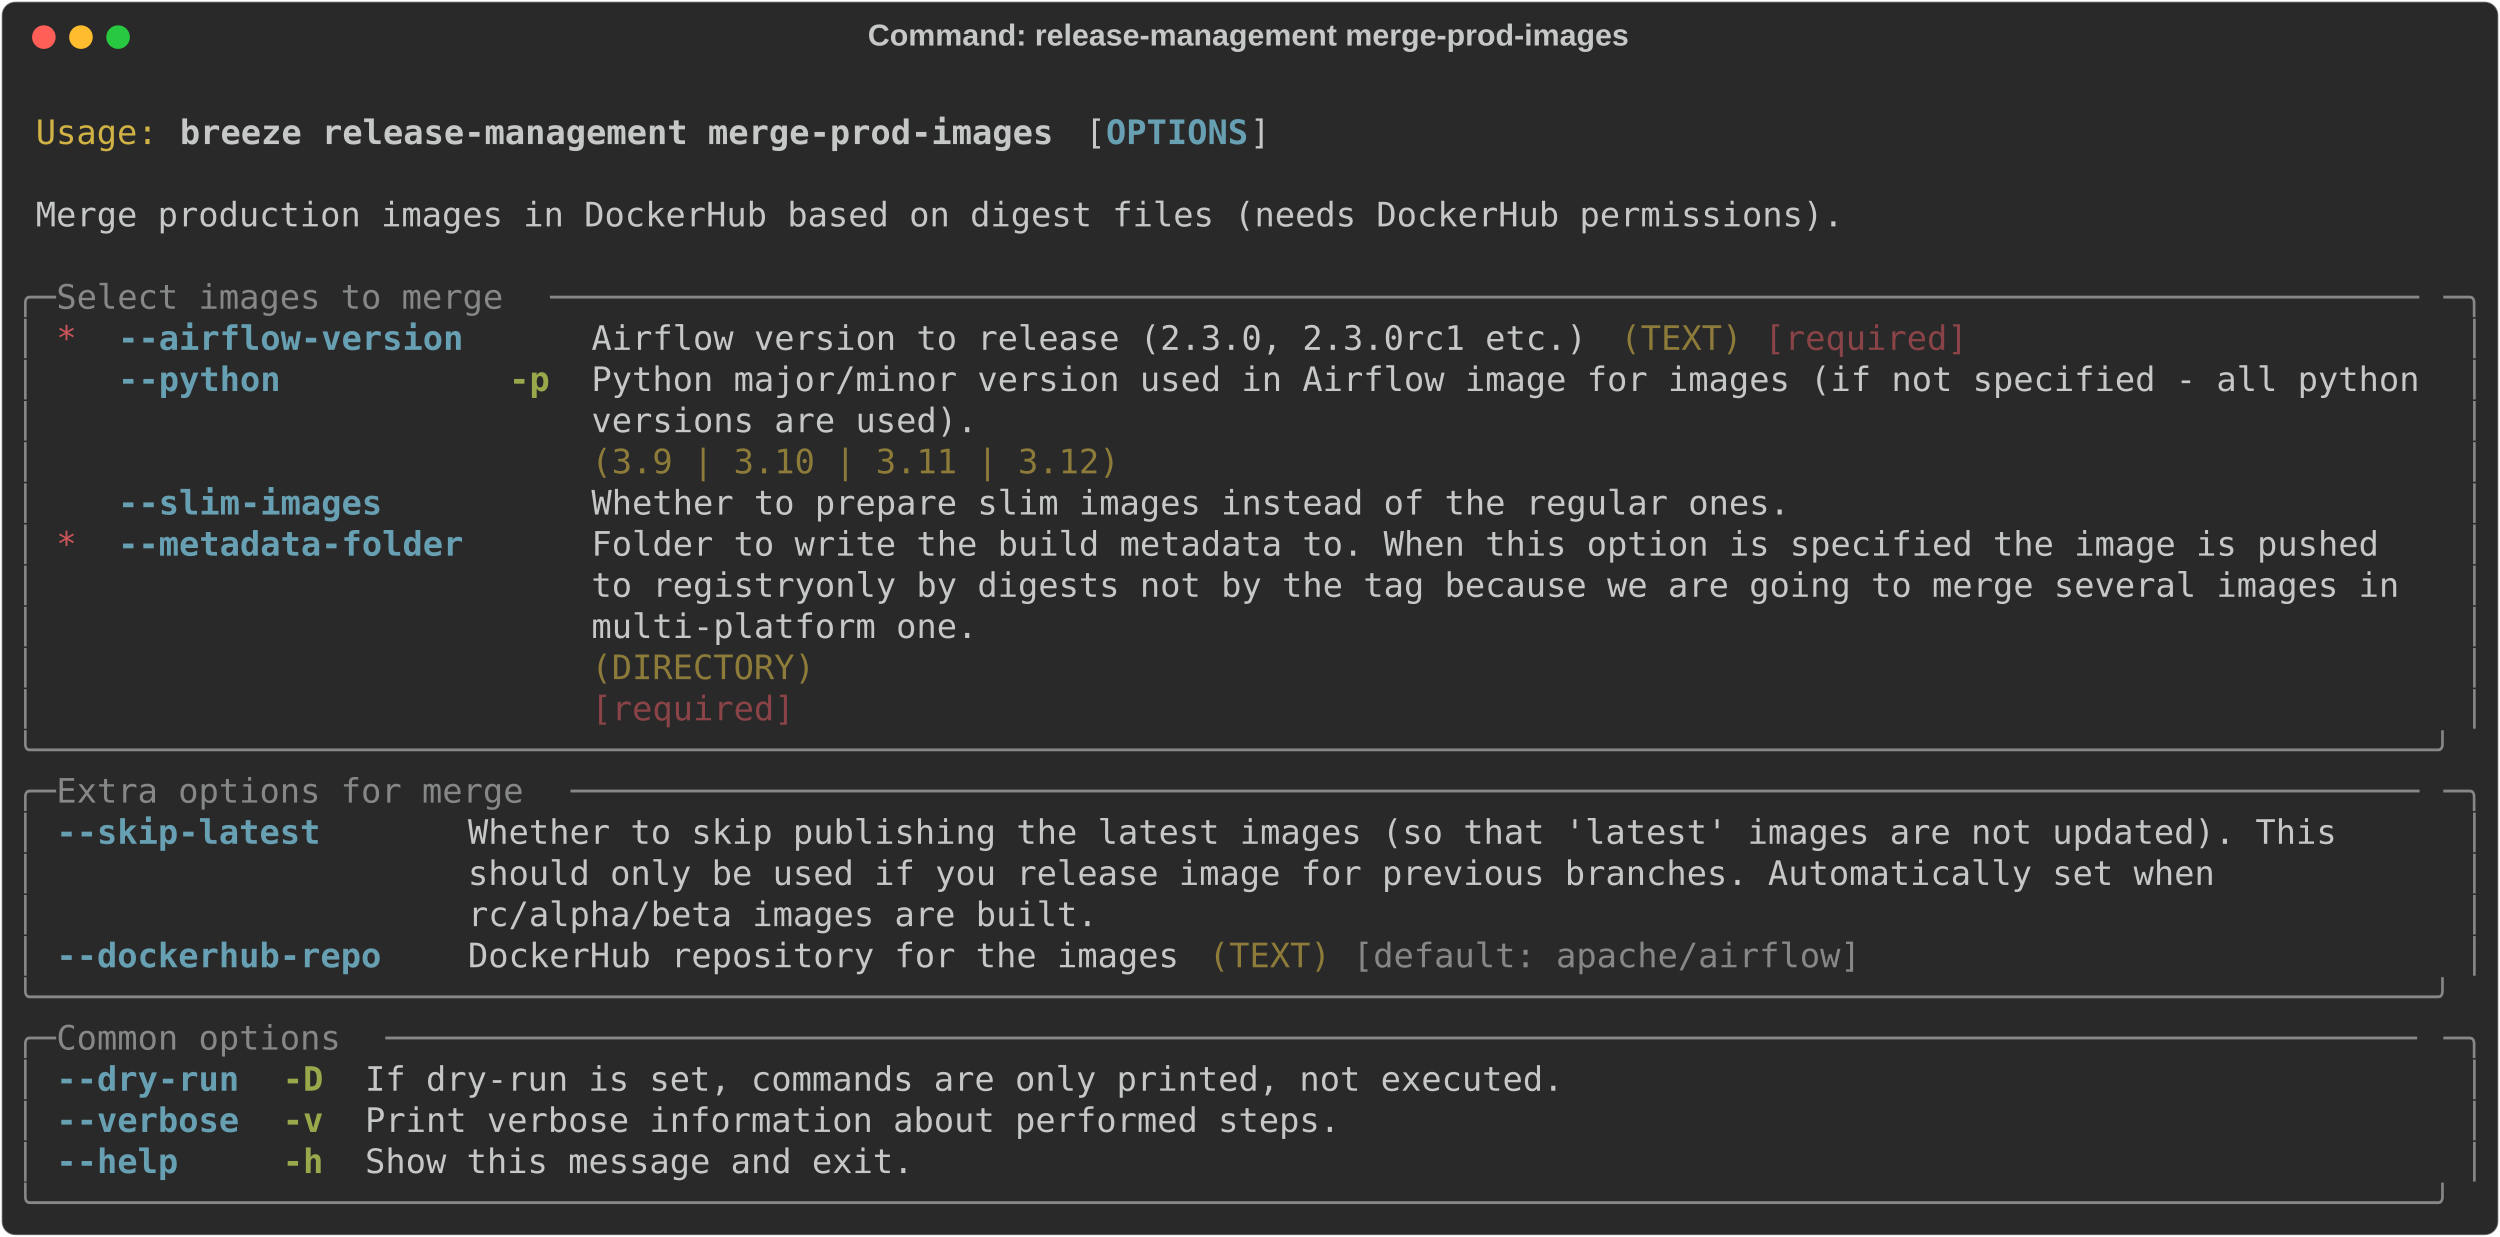
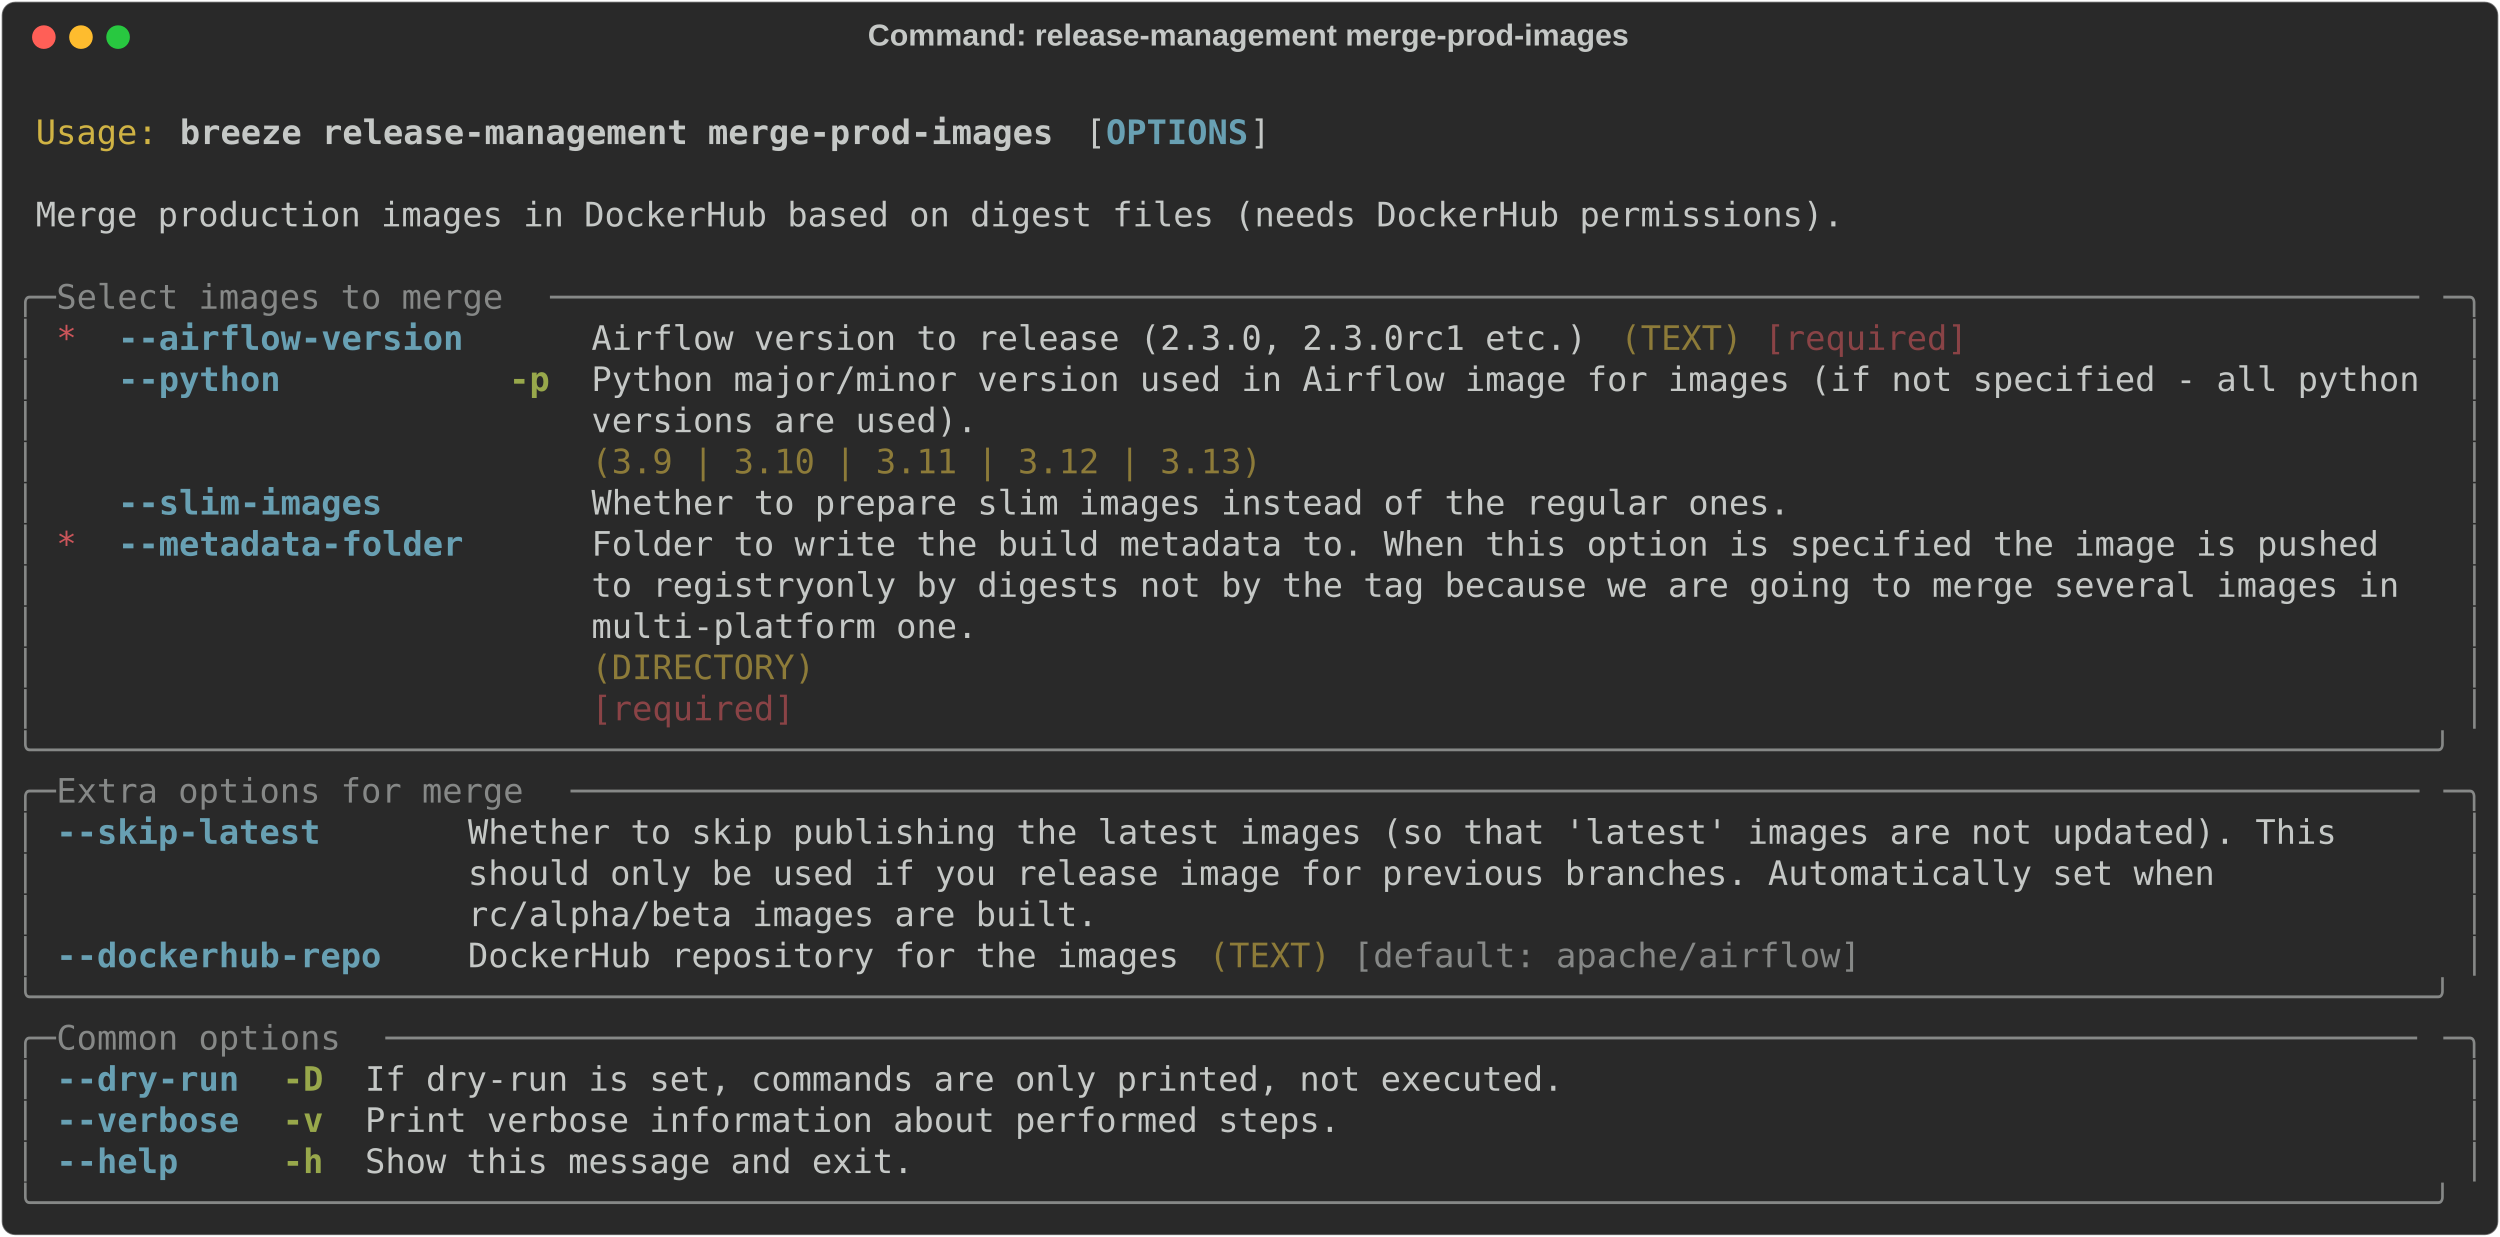
<svg xmlns="http://www.w3.org/2000/svg" class="rich-terminal" viewBox="0 0 1482 733.2">
  <style>

    @font-face {
        font-family: "Fira Code";
        src: local("FiraCode-Regular"),
                url("https://cdnjs.cloudflare.com/ajax/libs/firacode/6.2.0/woff2/FiraCode-Regular.woff2") format("woff2"),
                url("https://cdnjs.cloudflare.com/ajax/libs/firacode/6.2.0/woff/FiraCode-Regular.woff") format("woff");
        font-style: normal;
        font-weight: 400;
    }
    @font-face {
        font-family: "Fira Code";
        src: local("FiraCode-Bold"),
                url("https://cdnjs.cloudflare.com/ajax/libs/firacode/6.2.0/woff2/FiraCode-Bold.woff2") format("woff2"),
                url("https://cdnjs.cloudflare.com/ajax/libs/firacode/6.2.0/woff/FiraCode-Bold.woff") format("woff");
        font-style: bold;
        font-weight: 700;
    }

    .breeze-release-management-merge-prod-images-matrix {
        font-family: Fira Code, monospace;
        font-size: 20px;
        line-height: 24.4px;
        font-variant-east-asian: full-width;
    }

    .breeze-release-management-merge-prod-images-title {
        font-size: 18px;
        font-weight: bold;
        font-family: arial;
    }

    .breeze-release-management-merge-prod-images-r1 { fill: #c5c8c6 }
.breeze-release-management-merge-prod-images-r2 { fill: #d0b344 }
.breeze-release-management-merge-prod-images-r3 { fill: #c5c8c6;font-weight: bold }
.breeze-release-management-merge-prod-images-r4 { fill: #68a0b3;font-weight: bold }
.breeze-release-management-merge-prod-images-r5 { fill: #868887 }
.breeze-release-management-merge-prod-images-r6 { fill: #cc555a }
.breeze-release-management-merge-prod-images-r7 { fill: #8d7b39 }
.breeze-release-management-merge-prod-images-r8 { fill: #8a4346 }
.breeze-release-management-merge-prod-images-r9 { fill: #98a84b;font-weight: bold }
    </style>
  <defs>
    <clipPath id="breeze-release-management-merge-prod-images-clip-terminal">
      <rect x="0" y="0" width="1463.0" height="682.2" />
    </clipPath>
    <clipPath id="breeze-release-management-merge-prod-images-line-0">
      <rect x="0" y="1.5" width="1464" height="24.65" />
    </clipPath>
    <clipPath id="breeze-release-management-merge-prod-images-line-1">
      <rect x="0" y="25.9" width="1464" height="24.65" />
    </clipPath>
    <clipPath id="breeze-release-management-merge-prod-images-line-2">
      <rect x="0" y="50.3" width="1464" height="24.65" />
    </clipPath>
    <clipPath id="breeze-release-management-merge-prod-images-line-3">
      <rect x="0" y="74.7" width="1464" height="24.65" />
    </clipPath>
    <clipPath id="breeze-release-management-merge-prod-images-line-4">
      <rect x="0" y="99.1" width="1464" height="24.65" />
    </clipPath>
    <clipPath id="breeze-release-management-merge-prod-images-line-5">
      <rect x="0" y="123.5" width="1464" height="24.65" />
    </clipPath>
    <clipPath id="breeze-release-management-merge-prod-images-line-6">
      <rect x="0" y="147.9" width="1464" height="24.65" />
    </clipPath>
    <clipPath id="breeze-release-management-merge-prod-images-line-7">
      <rect x="0" y="172.3" width="1464" height="24.65" />
    </clipPath>
    <clipPath id="breeze-release-management-merge-prod-images-line-8">
      <rect x="0" y="196.7" width="1464" height="24.65" />
    </clipPath>
    <clipPath id="breeze-release-management-merge-prod-images-line-9">
      <rect x="0" y="221.1" width="1464" height="24.65" />
    </clipPath>
    <clipPath id="breeze-release-management-merge-prod-images-line-10">
      <rect x="0" y="245.5" width="1464" height="24.65" />
    </clipPath>
    <clipPath id="breeze-release-management-merge-prod-images-line-11">
      <rect x="0" y="269.9" width="1464" height="24.65" />
    </clipPath>
    <clipPath id="breeze-release-management-merge-prod-images-line-12">
      <rect x="0" y="294.3" width="1464" height="24.65" />
    </clipPath>
    <clipPath id="breeze-release-management-merge-prod-images-line-13">
      <rect x="0" y="318.7" width="1464" height="24.65" />
    </clipPath>
    <clipPath id="breeze-release-management-merge-prod-images-line-14">
      <rect x="0" y="343.1" width="1464" height="24.65" />
    </clipPath>
    <clipPath id="breeze-release-management-merge-prod-images-line-15">
      <rect x="0" y="367.5" width="1464" height="24.65" />
    </clipPath>
    <clipPath id="breeze-release-management-merge-prod-images-line-16">
      <rect x="0" y="391.9" width="1464" height="24.65" />
    </clipPath>
    <clipPath id="breeze-release-management-merge-prod-images-line-17">
      <rect x="0" y="416.3" width="1464" height="24.65" />
    </clipPath>
    <clipPath id="breeze-release-management-merge-prod-images-line-18">
      <rect x="0" y="440.7" width="1464" height="24.65" />
    </clipPath>
    <clipPath id="breeze-release-management-merge-prod-images-line-19">
      <rect x="0" y="465.1" width="1464" height="24.65" />
    </clipPath>
    <clipPath id="breeze-release-management-merge-prod-images-line-20">
      <rect x="0" y="489.5" width="1464" height="24.65" />
    </clipPath>
    <clipPath id="breeze-release-management-merge-prod-images-line-21">
      <rect x="0" y="513.9" width="1464" height="24.65" />
    </clipPath>
    <clipPath id="breeze-release-management-merge-prod-images-line-22">
      <rect x="0" y="538.3" width="1464" height="24.65" />
    </clipPath>
    <clipPath id="breeze-release-management-merge-prod-images-line-23">
      <rect x="0" y="562.7" width="1464" height="24.65" />
    </clipPath>
    <clipPath id="breeze-release-management-merge-prod-images-line-24">
      <rect x="0" y="587.1" width="1464" height="24.65" />
    </clipPath>
    <clipPath id="breeze-release-management-merge-prod-images-line-25">
      <rect x="0" y="611.5" width="1464" height="24.65" />
    </clipPath>
    <clipPath id="breeze-release-management-merge-prod-images-line-26">
      <rect x="0" y="635.9" width="1464" height="24.65" />
    </clipPath>
  </defs>
  <rect fill="#292929" stroke="rgba(255,255,255,0.35)" stroke-width="1" x="1" y="1" width="1480" height="731.2" rx="8" />
  <text class="breeze-release-management-merge-prod-images-title" fill="#c5c8c6" text-anchor="middle" x="740" y="27">Command: release-management merge-prod-images</text>
  <g transform="translate(26,22)">
    <circle cx="0" cy="0" r="7" fill="#ff5f57" />
    <circle cx="22" cy="0" r="7" fill="#febc2e" />
    <circle cx="44" cy="0" r="7" fill="#28c840" />
  </g>
  <g transform="translate(9, 41)" clip-path="url(#breeze-release-management-merge-prod-images-clip-terminal)">
    <g class="breeze-release-management-merge-prod-images-matrix">
      <text class="breeze-release-management-merge-prod-images-r1" x="1464" y="20" textLength="12.2" clip-path="url(#breeze-release-management-merge-prod-images-line-0)">
</text>
      <text class="breeze-release-management-merge-prod-images-r2" x="12.2" y="44.4" textLength="73.2" clip-path="url(#breeze-release-management-merge-prod-images-line-1)">Usage:</text>
      <text class="breeze-release-management-merge-prod-images-r3" x="97.6" y="44.4" textLength="524.6" clip-path="url(#breeze-release-management-merge-prod-images-line-1)">breeze release-management merge-prod-images</text>
      <text class="breeze-release-management-merge-prod-images-r1" x="634.4" y="44.4" textLength="12.2" clip-path="url(#breeze-release-management-merge-prod-images-line-1)">[</text>
      <text class="breeze-release-management-merge-prod-images-r4" x="646.6" y="44.4" textLength="85.4" clip-path="url(#breeze-release-management-merge-prod-images-line-1)">OPTIONS</text>
      <text class="breeze-release-management-merge-prod-images-r1" x="732" y="44.4" textLength="12.2" clip-path="url(#breeze-release-management-merge-prod-images-line-1)">]</text>
      <text class="breeze-release-management-merge-prod-images-r1" x="1464" y="44.4" textLength="12.2" clip-path="url(#breeze-release-management-merge-prod-images-line-1)">
</text>
      <text class="breeze-release-management-merge-prod-images-r1" x="1464" y="68.8" textLength="12.2" clip-path="url(#breeze-release-management-merge-prod-images-line-2)">
</text>
      <text class="breeze-release-management-merge-prod-images-r1" x="12.2" y="93.2" textLength="1085.8" clip-path="url(#breeze-release-management-merge-prod-images-line-3)">Merge production images in DockerHub based on digest files (needs DockerHub permissions).</text>
      <text class="breeze-release-management-merge-prod-images-r1" x="1464" y="93.2" textLength="12.2" clip-path="url(#breeze-release-management-merge-prod-images-line-3)">
</text>
      <text class="breeze-release-management-merge-prod-images-r1" x="1464" y="117.6" textLength="12.2" clip-path="url(#breeze-release-management-merge-prod-images-line-4)">
</text>
      <text class="breeze-release-management-merge-prod-images-r5" x="0" y="142" textLength="24.4" clip-path="url(#breeze-release-management-merge-prod-images-line-5)">╭─</text>
      <text class="breeze-release-management-merge-prod-images-r5" x="24.4" y="142" textLength="292.8" clip-path="url(#breeze-release-management-merge-prod-images-line-5)"> Select images to merge </text>
      <text class="breeze-release-management-merge-prod-images-r5" x="317.2" y="142" textLength="1122.4" clip-path="url(#breeze-release-management-merge-prod-images-line-5)">────────────────────────────────────────────────────────────────────────────────────────────</text>
      <text class="breeze-release-management-merge-prod-images-r5" x="1439.6" y="142" textLength="24.4" clip-path="url(#breeze-release-management-merge-prod-images-line-5)">─╮</text>
      <text class="breeze-release-management-merge-prod-images-r1" x="1464" y="142" textLength="12.2" clip-path="url(#breeze-release-management-merge-prod-images-line-5)">
</text>
      <text class="breeze-release-management-merge-prod-images-r5" x="0" y="166.4" textLength="12.2" clip-path="url(#breeze-release-management-merge-prod-images-line-6)">│</text>
      <text class="breeze-release-management-merge-prod-images-r6" x="24.4" y="166.4" textLength="12.2" clip-path="url(#breeze-release-management-merge-prod-images-line-6)">*</text>
      <text class="breeze-release-management-merge-prod-images-r4" x="61" y="166.4" textLength="207.4" clip-path="url(#breeze-release-management-merge-prod-images-line-6)">--airflow-version</text>
      <text class="breeze-release-management-merge-prod-images-r1" x="341.6" y="166.4" textLength="597.8" clip-path="url(#breeze-release-management-merge-prod-images-line-6)">Airflow version to release (2.3.0, 2.3.0rc1 etc.)</text>
      <text class="breeze-release-management-merge-prod-images-r7" x="951.6" y="166.4" textLength="73.2" clip-path="url(#breeze-release-management-merge-prod-images-line-6)">(TEXT)</text>
      <text class="breeze-release-management-merge-prod-images-r8" x="1037" y="166.4" textLength="122" clip-path="url(#breeze-release-management-merge-prod-images-line-6)">[required]</text>
      <text class="breeze-release-management-merge-prod-images-r5" x="1451.8" y="166.4" textLength="12.2" clip-path="url(#breeze-release-management-merge-prod-images-line-6)">│</text>
      <text class="breeze-release-management-merge-prod-images-r1" x="1464" y="166.4" textLength="12.2" clip-path="url(#breeze-release-management-merge-prod-images-line-6)">
</text>
      <text class="breeze-release-management-merge-prod-images-r5" x="0" y="190.8" textLength="12.2" clip-path="url(#breeze-release-management-merge-prod-images-line-7)">│</text>
      <text class="breeze-release-management-merge-prod-images-r4" x="61" y="190.8" textLength="97.6" clip-path="url(#breeze-release-management-merge-prod-images-line-7)">--python</text>
      <text class="breeze-release-management-merge-prod-images-r9" x="292.8" y="190.8" textLength="24.4" clip-path="url(#breeze-release-management-merge-prod-images-line-7)">-p</text>
      <text class="breeze-release-management-merge-prod-images-r1" x="341.6" y="190.8" textLength="1098" clip-path="url(#breeze-release-management-merge-prod-images-line-7)">Python major/minor version used in Airflow image for images (if not specified - all python</text>
      <text class="breeze-release-management-merge-prod-images-r5" x="1451.8" y="190.8" textLength="12.2" clip-path="url(#breeze-release-management-merge-prod-images-line-7)">│</text>
      <text class="breeze-release-management-merge-prod-images-r1" x="1464" y="190.8" textLength="12.2" clip-path="url(#breeze-release-management-merge-prod-images-line-7)">
</text>
      <text class="breeze-release-management-merge-prod-images-r5" x="0" y="215.2" textLength="12.2" clip-path="url(#breeze-release-management-merge-prod-images-line-8)">│</text>
      <text class="breeze-release-management-merge-prod-images-r1" x="341.6" y="215.2" textLength="1098" clip-path="url(#breeze-release-management-merge-prod-images-line-8)">versions are used).                                                                       </text>
      <text class="breeze-release-management-merge-prod-images-r5" x="1451.8" y="215.2" textLength="12.2" clip-path="url(#breeze-release-management-merge-prod-images-line-8)">│</text>
      <text class="breeze-release-management-merge-prod-images-r1" x="1464" y="215.2" textLength="12.2" clip-path="url(#breeze-release-management-merge-prod-images-line-8)">
</text>
      <text class="breeze-release-management-merge-prod-images-r5" x="0" y="239.6" textLength="12.2" clip-path="url(#breeze-release-management-merge-prod-images-line-9)">│</text>
-       <text class="breeze-release-management-merge-prod-images-r7" x="341.6" y="239.6" textLength="1098" clip-path="url(#breeze-release-management-merge-prod-images-line-9)">(3.9 | 3.10 | 3.11 | 3.12)                                                                </text>
+       <text class="breeze-release-management-merge-prod-images-r7" x="341.6" y="239.6" textLength="1098" clip-path="url(#breeze-release-management-merge-prod-images-line-9)">(3.9 | 3.10 | 3.11 | 3.12 | 3.13)                                                         </text>
      <text class="breeze-release-management-merge-prod-images-r5" x="1451.8" y="239.6" textLength="12.2" clip-path="url(#breeze-release-management-merge-prod-images-line-9)">│</text>
      <text class="breeze-release-management-merge-prod-images-r1" x="1464" y="239.6" textLength="12.2" clip-path="url(#breeze-release-management-merge-prod-images-line-9)">
</text>
      <text class="breeze-release-management-merge-prod-images-r5" x="0" y="264" textLength="12.2" clip-path="url(#breeze-release-management-merge-prod-images-line-10)">│</text>
      <text class="breeze-release-management-merge-prod-images-r4" x="61" y="264" textLength="158.6" clip-path="url(#breeze-release-management-merge-prod-images-line-10)">--slim-images</text>
      <text class="breeze-release-management-merge-prod-images-r1" x="341.6" y="264" textLength="719.8" clip-path="url(#breeze-release-management-merge-prod-images-line-10)">Whether to prepare slim images instead of the regular ones.</text>
      <text class="breeze-release-management-merge-prod-images-r5" x="1451.8" y="264" textLength="12.2" clip-path="url(#breeze-release-management-merge-prod-images-line-10)">│</text>
      <text class="breeze-release-management-merge-prod-images-r1" x="1464" y="264" textLength="12.2" clip-path="url(#breeze-release-management-merge-prod-images-line-10)">
</text>
      <text class="breeze-release-management-merge-prod-images-r5" x="0" y="288.4" textLength="12.2" clip-path="url(#breeze-release-management-merge-prod-images-line-11)">│</text>
      <text class="breeze-release-management-merge-prod-images-r6" x="24.4" y="288.4" textLength="12.2" clip-path="url(#breeze-release-management-merge-prod-images-line-11)">*</text>
      <text class="breeze-release-management-merge-prod-images-r4" x="61" y="288.4" textLength="207.4" clip-path="url(#breeze-release-management-merge-prod-images-line-11)">--metadata-folder</text>
      <text class="breeze-release-management-merge-prod-images-r1" x="341.6" y="288.4" textLength="1098" clip-path="url(#breeze-release-management-merge-prod-images-line-11)">Folder to write the build metadata to. When this option is specified the image is pushed  </text>
      <text class="breeze-release-management-merge-prod-images-r5" x="1451.8" y="288.4" textLength="12.2" clip-path="url(#breeze-release-management-merge-prod-images-line-11)">│</text>
      <text class="breeze-release-management-merge-prod-images-r1" x="1464" y="288.4" textLength="12.2" clip-path="url(#breeze-release-management-merge-prod-images-line-11)">
</text>
      <text class="breeze-release-management-merge-prod-images-r5" x="0" y="312.8" textLength="12.2" clip-path="url(#breeze-release-management-merge-prod-images-line-12)">│</text>
      <text class="breeze-release-management-merge-prod-images-r1" x="341.6" y="312.8" textLength="1098" clip-path="url(#breeze-release-management-merge-prod-images-line-12)">to registryonly by digests not by the tag because we are going to merge several images in </text>
      <text class="breeze-release-management-merge-prod-images-r5" x="1451.8" y="312.8" textLength="12.2" clip-path="url(#breeze-release-management-merge-prod-images-line-12)">│</text>
      <text class="breeze-release-management-merge-prod-images-r1" x="1464" y="312.8" textLength="12.2" clip-path="url(#breeze-release-management-merge-prod-images-line-12)">
</text>
      <text class="breeze-release-management-merge-prod-images-r5" x="0" y="337.2" textLength="12.2" clip-path="url(#breeze-release-management-merge-prod-images-line-13)">│</text>
      <text class="breeze-release-management-merge-prod-images-r1" x="341.6" y="337.2" textLength="1098" clip-path="url(#breeze-release-management-merge-prod-images-line-13)">multi-platform one.                                                                       </text>
      <text class="breeze-release-management-merge-prod-images-r5" x="1451.8" y="337.2" textLength="12.2" clip-path="url(#breeze-release-management-merge-prod-images-line-13)">│</text>
      <text class="breeze-release-management-merge-prod-images-r1" x="1464" y="337.2" textLength="12.2" clip-path="url(#breeze-release-management-merge-prod-images-line-13)">
</text>
      <text class="breeze-release-management-merge-prod-images-r5" x="0" y="361.6" textLength="12.2" clip-path="url(#breeze-release-management-merge-prod-images-line-14)">│</text>
      <text class="breeze-release-management-merge-prod-images-r7" x="341.6" y="361.6" textLength="1098" clip-path="url(#breeze-release-management-merge-prod-images-line-14)">(DIRECTORY)                                                                               </text>
      <text class="breeze-release-management-merge-prod-images-r5" x="1451.8" y="361.6" textLength="12.2" clip-path="url(#breeze-release-management-merge-prod-images-line-14)">│</text>
      <text class="breeze-release-management-merge-prod-images-r1" x="1464" y="361.6" textLength="12.2" clip-path="url(#breeze-release-management-merge-prod-images-line-14)">
</text>
      <text class="breeze-release-management-merge-prod-images-r5" x="0" y="386" textLength="12.2" clip-path="url(#breeze-release-management-merge-prod-images-line-15)">│</text>
      <text class="breeze-release-management-merge-prod-images-r8" x="341.6" y="386" textLength="1098" clip-path="url(#breeze-release-management-merge-prod-images-line-15)">[required]                                                                                </text>
      <text class="breeze-release-management-merge-prod-images-r5" x="1451.8" y="386" textLength="12.2" clip-path="url(#breeze-release-management-merge-prod-images-line-15)">│</text>
      <text class="breeze-release-management-merge-prod-images-r1" x="1464" y="386" textLength="12.2" clip-path="url(#breeze-release-management-merge-prod-images-line-15)">
</text>
      <text class="breeze-release-management-merge-prod-images-r5" x="0" y="410.4" textLength="1464" clip-path="url(#breeze-release-management-merge-prod-images-line-16)">╰──────────────────────────────────────────────────────────────────────────────────────────────────────────────────────╯</text>
      <text class="breeze-release-management-merge-prod-images-r1" x="1464" y="410.4" textLength="12.2" clip-path="url(#breeze-release-management-merge-prod-images-line-16)">
</text>
      <text class="breeze-release-management-merge-prod-images-r5" x="0" y="434.8" textLength="24.4" clip-path="url(#breeze-release-management-merge-prod-images-line-17)">╭─</text>
      <text class="breeze-release-management-merge-prod-images-r5" x="24.4" y="434.8" textLength="305" clip-path="url(#breeze-release-management-merge-prod-images-line-17)"> Extra options for merge </text>
      <text class="breeze-release-management-merge-prod-images-r5" x="329.4" y="434.8" textLength="1110.2" clip-path="url(#breeze-release-management-merge-prod-images-line-17)">───────────────────────────────────────────────────────────────────────────────────────────</text>
      <text class="breeze-release-management-merge-prod-images-r5" x="1439.6" y="434.8" textLength="24.4" clip-path="url(#breeze-release-management-merge-prod-images-line-17)">─╮</text>
      <text class="breeze-release-management-merge-prod-images-r1" x="1464" y="434.8" textLength="12.2" clip-path="url(#breeze-release-management-merge-prod-images-line-17)">
</text>
      <text class="breeze-release-management-merge-prod-images-r5" x="0" y="459.2" textLength="12.2" clip-path="url(#breeze-release-management-merge-prod-images-line-18)">│</text>
      <text class="breeze-release-management-merge-prod-images-r4" x="24.4" y="459.2" textLength="158.6" clip-path="url(#breeze-release-management-merge-prod-images-line-18)">--skip-latest</text>
      <text class="breeze-release-management-merge-prod-images-r1" x="268.4" y="459.2" textLength="1171.2" clip-path="url(#breeze-release-management-merge-prod-images-line-18)">Whether to skip publishing the latest images (so that 'latest' images are not updated). This    </text>
      <text class="breeze-release-management-merge-prod-images-r5" x="1451.8" y="459.2" textLength="12.2" clip-path="url(#breeze-release-management-merge-prod-images-line-18)">│</text>
      <text class="breeze-release-management-merge-prod-images-r1" x="1464" y="459.2" textLength="12.2" clip-path="url(#breeze-release-management-merge-prod-images-line-18)">
</text>
      <text class="breeze-release-management-merge-prod-images-r5" x="0" y="483.6" textLength="12.2" clip-path="url(#breeze-release-management-merge-prod-images-line-19)">│</text>
      <text class="breeze-release-management-merge-prod-images-r1" x="268.4" y="483.6" textLength="1171.2" clip-path="url(#breeze-release-management-merge-prod-images-line-19)">should only be used if you release image for previous branches. Automatically set when          </text>
      <text class="breeze-release-management-merge-prod-images-r5" x="1451.8" y="483.6" textLength="12.2" clip-path="url(#breeze-release-management-merge-prod-images-line-19)">│</text>
      <text class="breeze-release-management-merge-prod-images-r1" x="1464" y="483.6" textLength="12.2" clip-path="url(#breeze-release-management-merge-prod-images-line-19)">
</text>
      <text class="breeze-release-management-merge-prod-images-r5" x="0" y="508" textLength="12.2" clip-path="url(#breeze-release-management-merge-prod-images-line-20)">│</text>
      <text class="breeze-release-management-merge-prod-images-r1" x="268.4" y="508" textLength="1171.2" clip-path="url(#breeze-release-management-merge-prod-images-line-20)">rc/alpha/beta images are built.                                                                 </text>
      <text class="breeze-release-management-merge-prod-images-r5" x="1451.8" y="508" textLength="12.2" clip-path="url(#breeze-release-management-merge-prod-images-line-20)">│</text>
      <text class="breeze-release-management-merge-prod-images-r1" x="1464" y="508" textLength="12.2" clip-path="url(#breeze-release-management-merge-prod-images-line-20)">
</text>
      <text class="breeze-release-management-merge-prod-images-r5" x="0" y="532.4" textLength="12.2" clip-path="url(#breeze-release-management-merge-prod-images-line-21)">│</text>
      <text class="breeze-release-management-merge-prod-images-r4" x="24.4" y="532.4" textLength="195.2" clip-path="url(#breeze-release-management-merge-prod-images-line-21)">--dockerhub-repo</text>
      <text class="breeze-release-management-merge-prod-images-r1" x="268.4" y="532.4" textLength="427" clip-path="url(#breeze-release-management-merge-prod-images-line-21)">DockerHub repository for the images</text>
      <text class="breeze-release-management-merge-prod-images-r7" x="707.6" y="532.4" textLength="73.2" clip-path="url(#breeze-release-management-merge-prod-images-line-21)">(TEXT)</text>
      <text class="breeze-release-management-merge-prod-images-r5" x="793" y="532.4" textLength="305" clip-path="url(#breeze-release-management-merge-prod-images-line-21)">[default: apache/airflow]</text>
      <text class="breeze-release-management-merge-prod-images-r5" x="1451.8" y="532.4" textLength="12.2" clip-path="url(#breeze-release-management-merge-prod-images-line-21)">│</text>
      <text class="breeze-release-management-merge-prod-images-r1" x="1464" y="532.4" textLength="12.2" clip-path="url(#breeze-release-management-merge-prod-images-line-21)">
</text>
      <text class="breeze-release-management-merge-prod-images-r5" x="0" y="556.8" textLength="1464" clip-path="url(#breeze-release-management-merge-prod-images-line-22)">╰──────────────────────────────────────────────────────────────────────────────────────────────────────────────────────╯</text>
      <text class="breeze-release-management-merge-prod-images-r1" x="1464" y="556.8" textLength="12.2" clip-path="url(#breeze-release-management-merge-prod-images-line-22)">
</text>
      <text class="breeze-release-management-merge-prod-images-r5" x="0" y="581.2" textLength="24.4" clip-path="url(#breeze-release-management-merge-prod-images-line-23)">╭─</text>
      <text class="breeze-release-management-merge-prod-images-r5" x="24.4" y="581.2" textLength="195.2" clip-path="url(#breeze-release-management-merge-prod-images-line-23)"> Common options </text>
      <text class="breeze-release-management-merge-prod-images-r5" x="219.6" y="581.2" textLength="1220" clip-path="url(#breeze-release-management-merge-prod-images-line-23)">────────────────────────────────────────────────────────────────────────────────────────────────────</text>
      <text class="breeze-release-management-merge-prod-images-r5" x="1439.6" y="581.2" textLength="24.4" clip-path="url(#breeze-release-management-merge-prod-images-line-23)">─╮</text>
      <text class="breeze-release-management-merge-prod-images-r1" x="1464" y="581.2" textLength="12.2" clip-path="url(#breeze-release-management-merge-prod-images-line-23)">
</text>
      <text class="breeze-release-management-merge-prod-images-r5" x="0" y="605.6" textLength="12.2" clip-path="url(#breeze-release-management-merge-prod-images-line-24)">│</text>
      <text class="breeze-release-management-merge-prod-images-r4" x="24.4" y="605.6" textLength="109.8" clip-path="url(#breeze-release-management-merge-prod-images-line-24)">--dry-run</text>
      <text class="breeze-release-management-merge-prod-images-r9" x="158.6" y="605.6" textLength="24.4" clip-path="url(#breeze-release-management-merge-prod-images-line-24)">-D</text>
      <text class="breeze-release-management-merge-prod-images-r1" x="207.4" y="605.6" textLength="719.8" clip-path="url(#breeze-release-management-merge-prod-images-line-24)">If dry-run is set, commands are only printed, not executed.</text>
      <text class="breeze-release-management-merge-prod-images-r5" x="1451.8" y="605.6" textLength="12.2" clip-path="url(#breeze-release-management-merge-prod-images-line-24)">│</text>
      <text class="breeze-release-management-merge-prod-images-r1" x="1464" y="605.6" textLength="12.2" clip-path="url(#breeze-release-management-merge-prod-images-line-24)">
</text>
      <text class="breeze-release-management-merge-prod-images-r5" x="0" y="630" textLength="12.2" clip-path="url(#breeze-release-management-merge-prod-images-line-25)">│</text>
      <text class="breeze-release-management-merge-prod-images-r4" x="24.4" y="630" textLength="109.8" clip-path="url(#breeze-release-management-merge-prod-images-line-25)">--verbose</text>
      <text class="breeze-release-management-merge-prod-images-r9" x="158.6" y="630" textLength="24.4" clip-path="url(#breeze-release-management-merge-prod-images-line-25)">-v</text>
      <text class="breeze-release-management-merge-prod-images-r1" x="207.4" y="630" textLength="585.6" clip-path="url(#breeze-release-management-merge-prod-images-line-25)">Print verbose information about performed steps.</text>
      <text class="breeze-release-management-merge-prod-images-r5" x="1451.8" y="630" textLength="12.2" clip-path="url(#breeze-release-management-merge-prod-images-line-25)">│</text>
      <text class="breeze-release-management-merge-prod-images-r1" x="1464" y="630" textLength="12.2" clip-path="url(#breeze-release-management-merge-prod-images-line-25)">
</text>
      <text class="breeze-release-management-merge-prod-images-r5" x="0" y="654.4" textLength="12.2" clip-path="url(#breeze-release-management-merge-prod-images-line-26)">│</text>
      <text class="breeze-release-management-merge-prod-images-r4" x="24.4" y="654.4" textLength="73.2" clip-path="url(#breeze-release-management-merge-prod-images-line-26)">--help</text>
      <text class="breeze-release-management-merge-prod-images-r9" x="158.6" y="654.4" textLength="24.4" clip-path="url(#breeze-release-management-merge-prod-images-line-26)">-h</text>
      <text class="breeze-release-management-merge-prod-images-r1" x="207.4" y="654.4" textLength="329.4" clip-path="url(#breeze-release-management-merge-prod-images-line-26)">Show this message and exit.</text>
      <text class="breeze-release-management-merge-prod-images-r5" x="1451.8" y="654.4" textLength="12.2" clip-path="url(#breeze-release-management-merge-prod-images-line-26)">│</text>
      <text class="breeze-release-management-merge-prod-images-r1" x="1464" y="654.4" textLength="12.2" clip-path="url(#breeze-release-management-merge-prod-images-line-26)">
</text>
      <text class="breeze-release-management-merge-prod-images-r5" x="0" y="678.8" textLength="1464" clip-path="url(#breeze-release-management-merge-prod-images-line-27)">╰──────────────────────────────────────────────────────────────────────────────────────────────────────────────────────╯</text>
      <text class="breeze-release-management-merge-prod-images-r1" x="1464" y="678.8" textLength="12.2" clip-path="url(#breeze-release-management-merge-prod-images-line-27)">
</text>
    </g>
  </g>
</svg>
